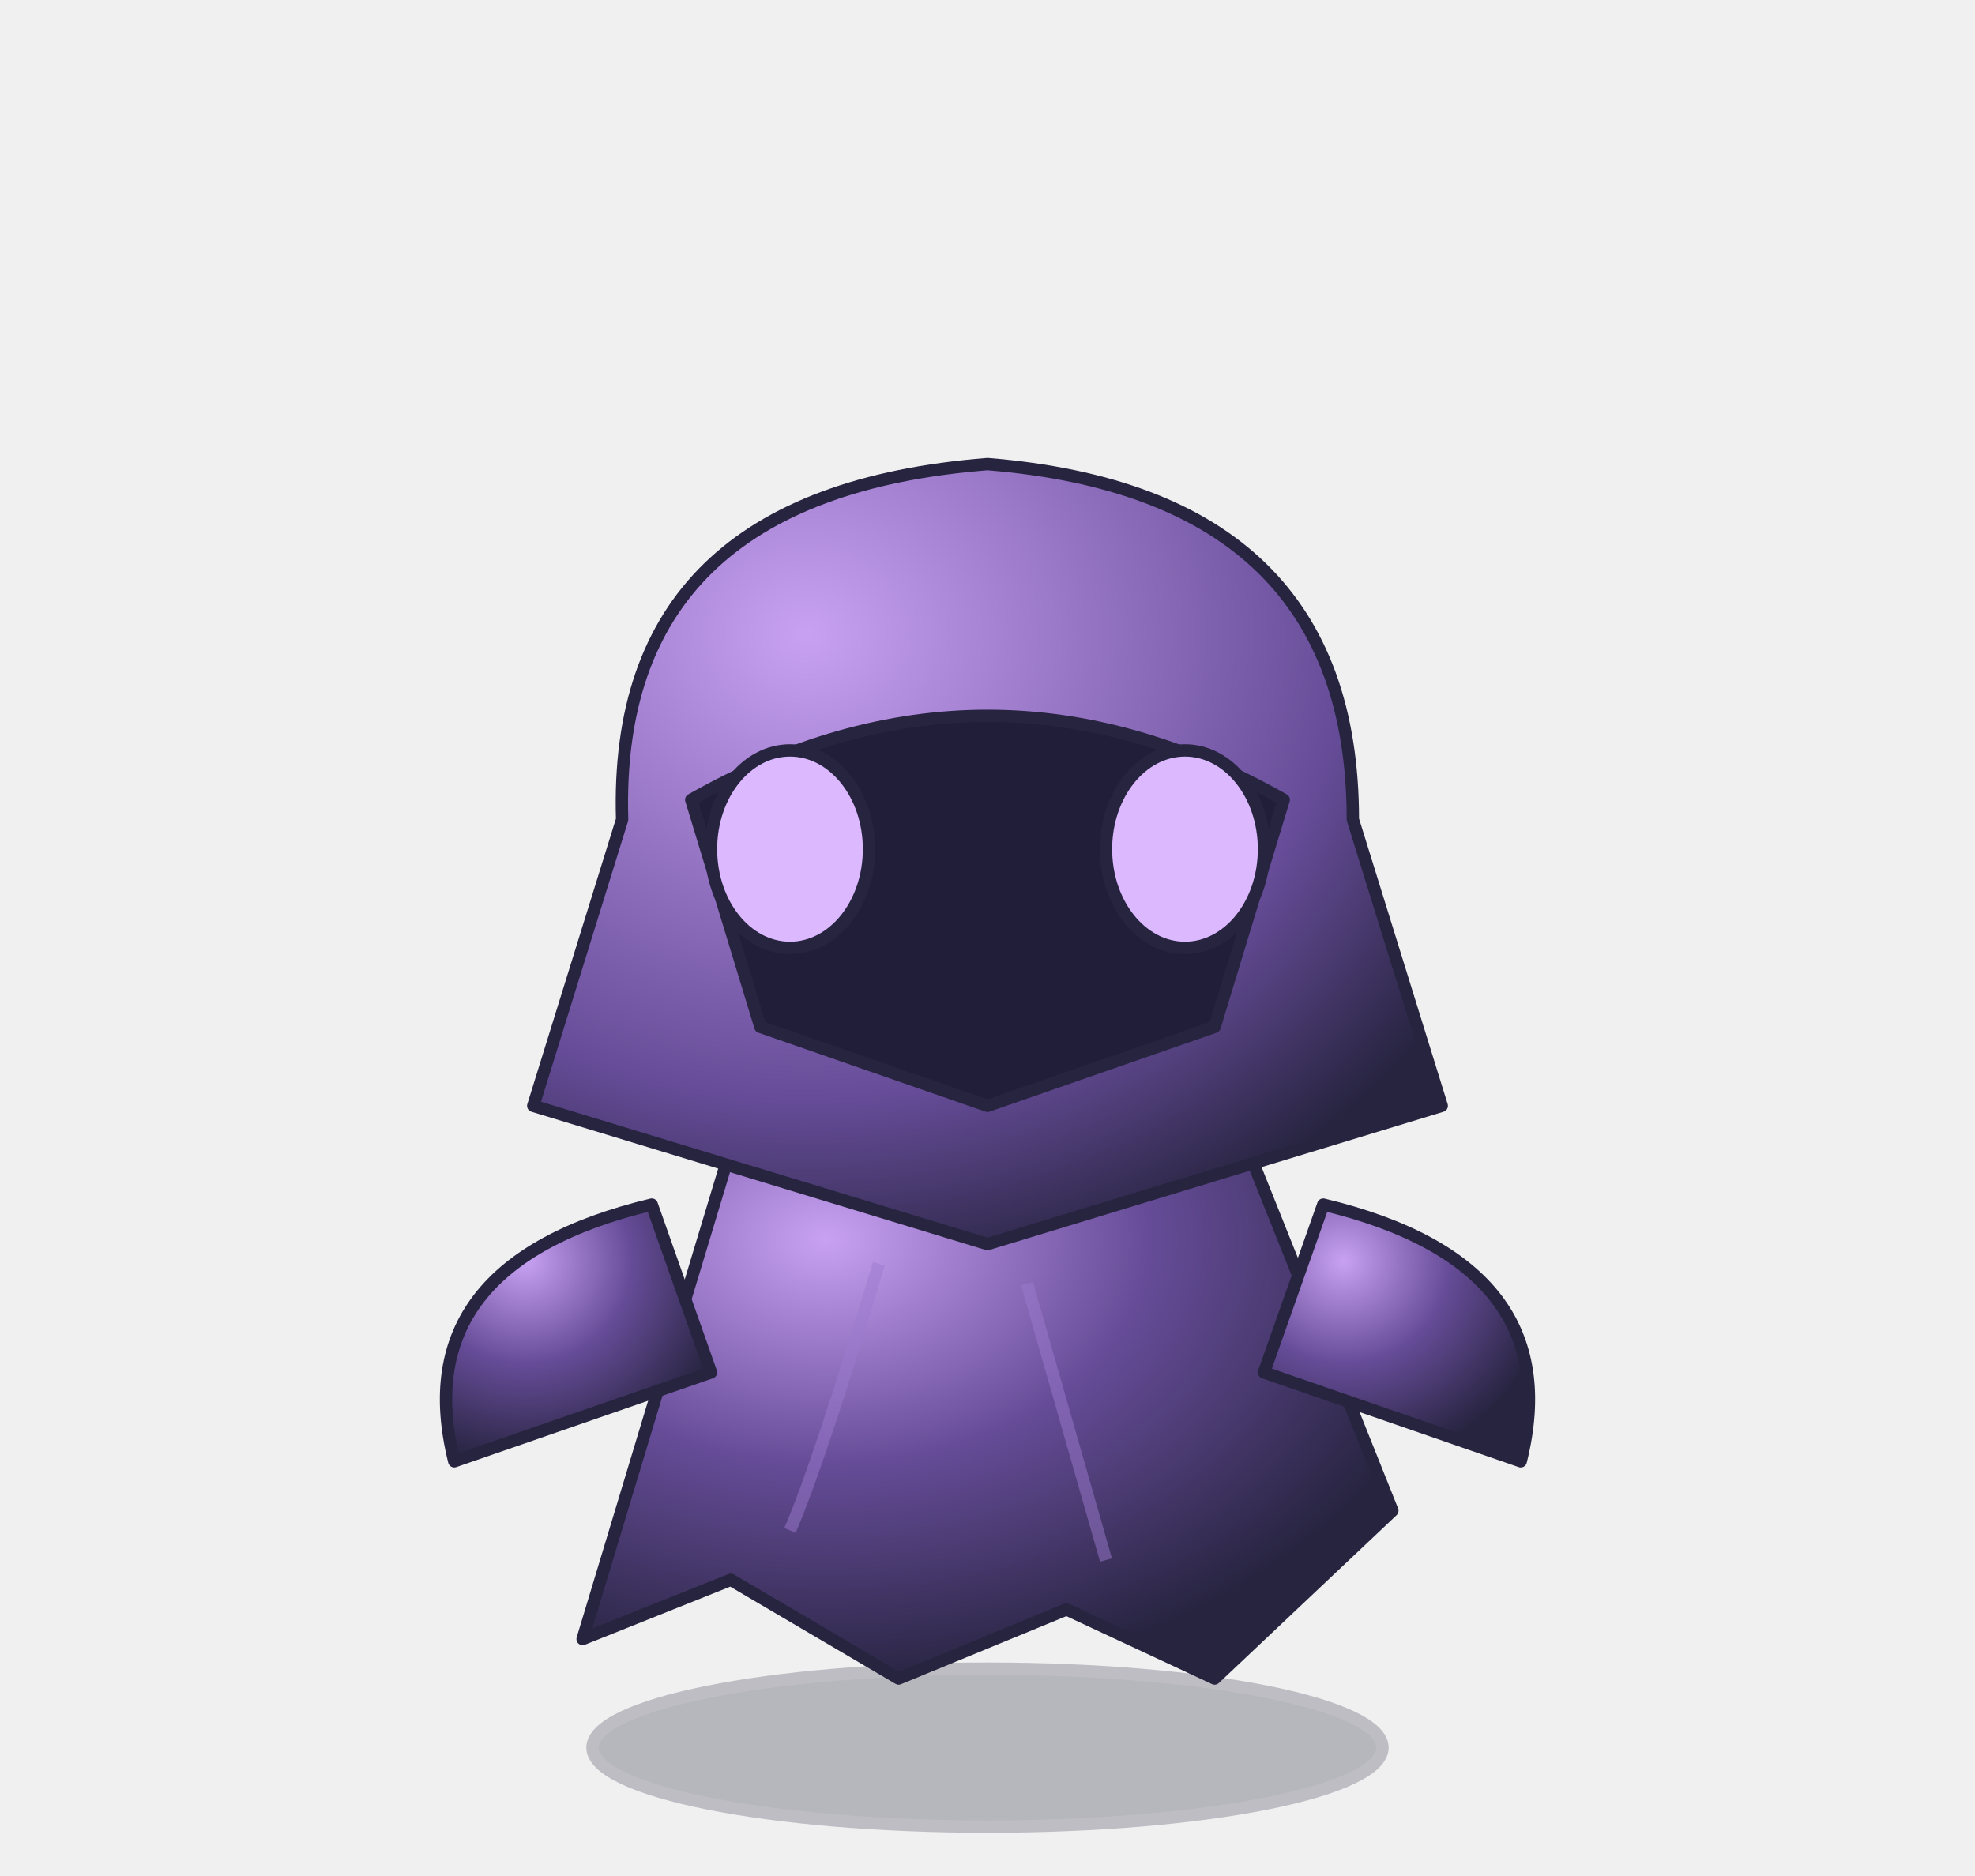
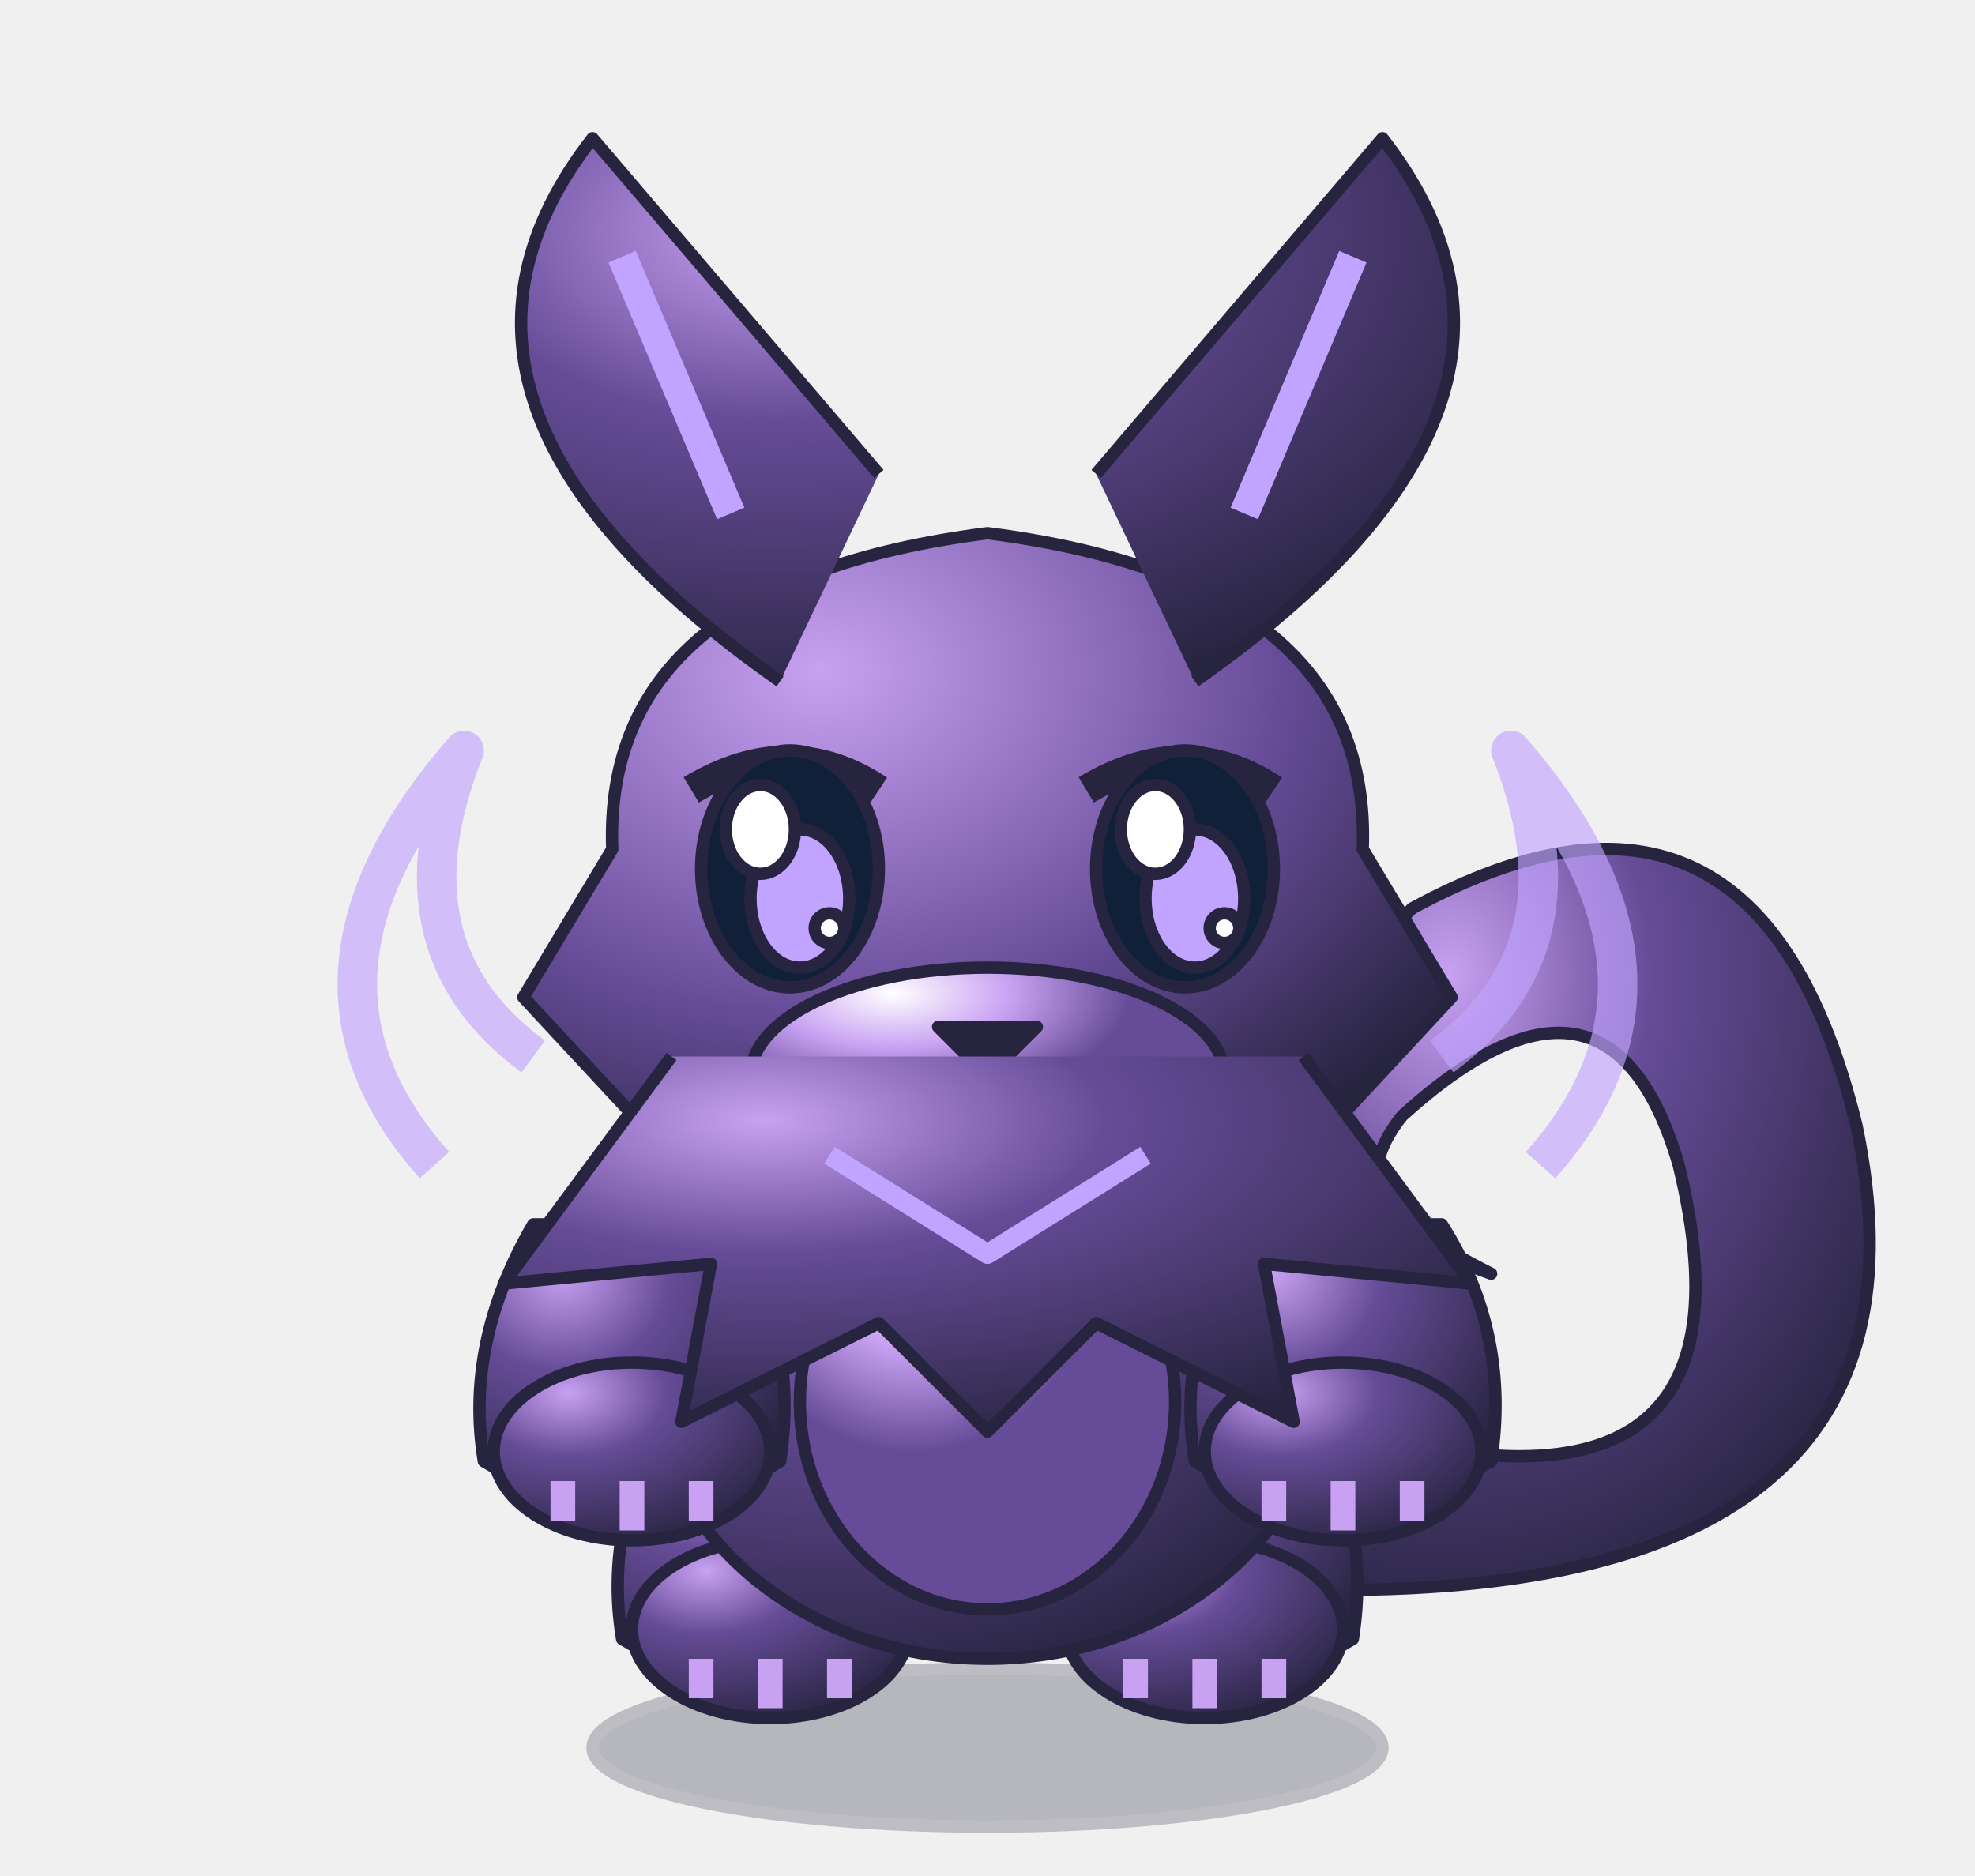
<svg xmlns="http://www.w3.org/2000/svg" viewBox="0 0 200 190">
  <defs>
-     <radialGradient id="duskveil-down-body" cx="30%" cy="22%" r="80%">
+     <radialGradient id="duskveil-down-body" cx="27%" cy="17%" r="92%">
      <stop stop-color="#c8a1f2" />
-       <stop offset=".5" stop-color="#664c98" />
+       <stop offset=".38" stop-color="#664c98" />
      <stop offset="1" stop-color="#272440" />
    </radialGradient>
-     <radialGradient id="duskveil-down-face" cx="30%" cy="22%" r="85%">
+     <radialGradient id="duskveil-down-face" cx="32%" cy="20%" r="83%">
      <stop stop-color="#c8a1f2" />
-       <stop offset=".7" stop-color="#664c98" />
+       <stop offset=".6" stop-color="#664c98" />
      <stop offset="1" stop-color="#272440" />
    </radialGradient>
+     <radialGradient id="duskveil-down-pearl" cx="30%" cy="12%">
+       <stop stop-color="#ffffff" />
+       <stop offset=".5" stop-color="#c8a1f2" />
+       <stop offset="1" stop-color="#664c98" />
+     </radialGradient>
+     <linearGradient id="duskveil-down-jewel" x2=".8" y2="1">
+       <stop stop-color="#ffffff" />
+       <stop offset=".28" stop-color="#c1a4ff" />
+       <stop offset="1" stop-color="#664c98" />
+     </linearGradient>
    <radialGradient id="duskveil-down-shine">
-       <stop stop-color="white" />
-       <stop offset=".3" stop-color="#c1a4ff" />
+       <stop stop-color="#ffffff" />
+       <stop offset=".4" stop-color="#c1a4ff" />
      <stop offset="1" stop-color="#664c98" />
    </radialGradient>
  </defs>
  <g stroke="#272440" stroke-width="1.25" stroke-linejoin="round">
    <ellipse cx="100" cy="177" rx="40" ry="8" fill="#060d24" opacity=".25" />
-     <g class="fighter-tail" />
-     <g class="fighter-wings" />
-     <g class="fighter-legL" />
-     <g class="fighter-legR" />
+     <g class="fighter-tail">
+       <path d="M131 143q49 16 39-25-7-24-28-5-8 10 9 16-30-15-8-37 35-19 45 22 10 48-55 47Z" fill="url(#duskveil-down-body)" />
+     </g>
+     <g class="fighter-wings">
+       <path d="M44 118q-17-19 3-42-8 20 7 31m102 11q17-19-3-42 8 20-7 31" stroke="#c1a4ff" fill="none" opacity=".65" stroke-width="4" />
+     </g>
+     <g class="fighter-legL">
+       <path d="M68 142q-7 12-5 24 15 9 30 0 2-13-5-24Z" fill="url(#duskveil-down-body)" />
+       <ellipse cx="78" cy="165" rx="14" ry="9" fill="url(#duskveil-down-body)" />
+       <path d="m71 168v4m7-4v5m7-5v4" stroke="#c8a1f2" stroke-width="2.5" />
+     </g>
+     <g class="fighter-legR">
+       <path d="M112 142q-7 12-5 24 15 9 30 0 2-13-5-24Z" fill="url(#duskveil-down-body)" />
+       <ellipse cx="122" cy="165" rx="14" ry="9" fill="url(#duskveil-down-body)" />
+       <path d="m115 168v4m7-4v5m7-5v4" stroke="#c8a1f2" stroke-width="2.5" />
+     </g>
    <g class="fighter-torso">
-       <path d="M75 113q25 10 50 0l16 40-18 17-15-7-17 7-17-10-15 6Z" fill="url(#duskveil-down-body)" />
-       <path d="M89 128q-6 20-9 27m24-25 8 28" stroke="#9b79ce" opacity=".5" fill="none" />
+       <ellipse cx="100" cy="139" rx="34" ry="29" fill="url(#duskveil-down-body)" />
+       <ellipse cx="100" cy="142" rx="19" ry="21" fill="url(#duskveil-down-pearl)" />
+       <path d="M76 120q16-10 27-7" stroke="#c8a1f2" stroke-width="3" opacity=".65" fill="none" />
    </g>
    <g class="fighter-armL">
-       <path d="M66 122q-25 6-20 26l26-9Z" fill="url(#duskveil-down-body)" />
+       <path d="M54 124q-7 12-5 24 15 9 30 0 2-13-5-24Z" fill="url(#duskveil-down-body)" />
+       <ellipse cx="64" cy="147" rx="14" ry="9" fill="url(#duskveil-down-body)" />
+       <path d="m57 150v4m7-4v5m7-5v4" stroke="#c8a1f2" stroke-width="2.5" />
    </g>
    <g class="fighter-armR">
-       <path d="M134 122q25 6 20 26l-26-9Z" fill="url(#duskveil-down-body)" />
+       <path d="M126 124q-7 12-5 24 15 9 30 0 2-13-5-24Z" fill="url(#duskveil-down-body)" />
+       <ellipse cx="136" cy="147" rx="14" ry="9" fill="url(#duskveil-down-body)" />
+       <path d="m129 150v4m7-4v5m7-5v4" stroke="#c8a1f2" stroke-width="2.5" />
    </g>
-     <g class="fighter-head">
-       <path d="M63 83q-1-33 37-36 37 3 37 36l9 29-46 14-46-14Z" fill="url(#duskveil-down-face)" />
-       <path d="M70 81q30-17 60 0l-7 23-23 8-23-8Z" fill="#211e39" />
+     <g class="fighter-face">
+       <g class="fighter-head">
+         <path d="M62 86q-1-27 38-32 39 5 38 32l9 15-13 14-34 9-34-9-13-14Z" fill="url(#duskveil-down-face)" />
+         <ellipse cx="100" cy="109" rx="24" ry="11" fill="url(#duskveil-down-pearl)" />
+         <path d="m95 104 5 5 5-5Z" fill="#272440" />
+         <path d="M90 111q5 7 10 0 5 7 10 0" stroke="#272440" fill="none" stroke-width="1.7" />
+       </g>
+       <g class="fighter-ears">
+         <path d="M79 69Q39 41 60 14l29 34m32 21q40-28 19-55l-29 34" fill="url(#duskveil-down-body)" />
+         <path d="m63 26 11 26m63-26-11 26" stroke="#c1a4ff" fill="none" stroke-width="3" />
+       </g>
+       <g class="fighter-eyes">
+         <path d="M70 80q10-6 19 0" stroke="#272440" stroke-width="3" fill="none" />
+         <ellipse cx="80" cy="88" rx="9" ry="12" fill="#102038" />
+         <ellipse cx="81" cy="91" rx="5" ry="7" fill="#c1a4ff" />
+         <ellipse cx="77" cy="84" rx="3.5" ry="4.5" fill="#ffffff" />
+         <circle cx="84" cy="94" r="1.5" fill="#fff" />
+         <path d="M110 80q10-6 19 0" stroke="#272440" stroke-width="3" fill="none" />
+         <ellipse cx="120" cy="88" rx="9" ry="12" fill="#102038" />
+         <ellipse cx="121" cy="91" rx="5" ry="7" fill="#c1a4ff" />
+         <ellipse cx="117" cy="84" rx="3.5" ry="4.5" fill="#ffffff" />
+         <circle cx="124" cy="94" r="1.5" fill="#fff" />
+       </g>
+       <g class="fighter-flame" />
    </g>
-     <g class="fighter-ears" />
-     <g class="fighter-eyes">
-       <ellipse cx="80" cy="86" rx="8" ry="10" fill="#dcb9ff" />
-       <ellipse cx="120" cy="86" rx="8" ry="10" fill="#dcb9ff" />
+     <g class="fighter-scarf">
+       <path d="M68 107 51 130l21-2-3 16 20-10 11 11 11-11 20 10-3-16 21 2-17-23" fill="url(#duskveil-down-body)" />
+       <path d="m84 117 16 10 16-10" stroke="#c1a4ff" fill="none" stroke-width="2" />
    </g>
-     <g class="fighter-scarf" />
-     <g class="fighter-flame" />
  </g>
</svg>
